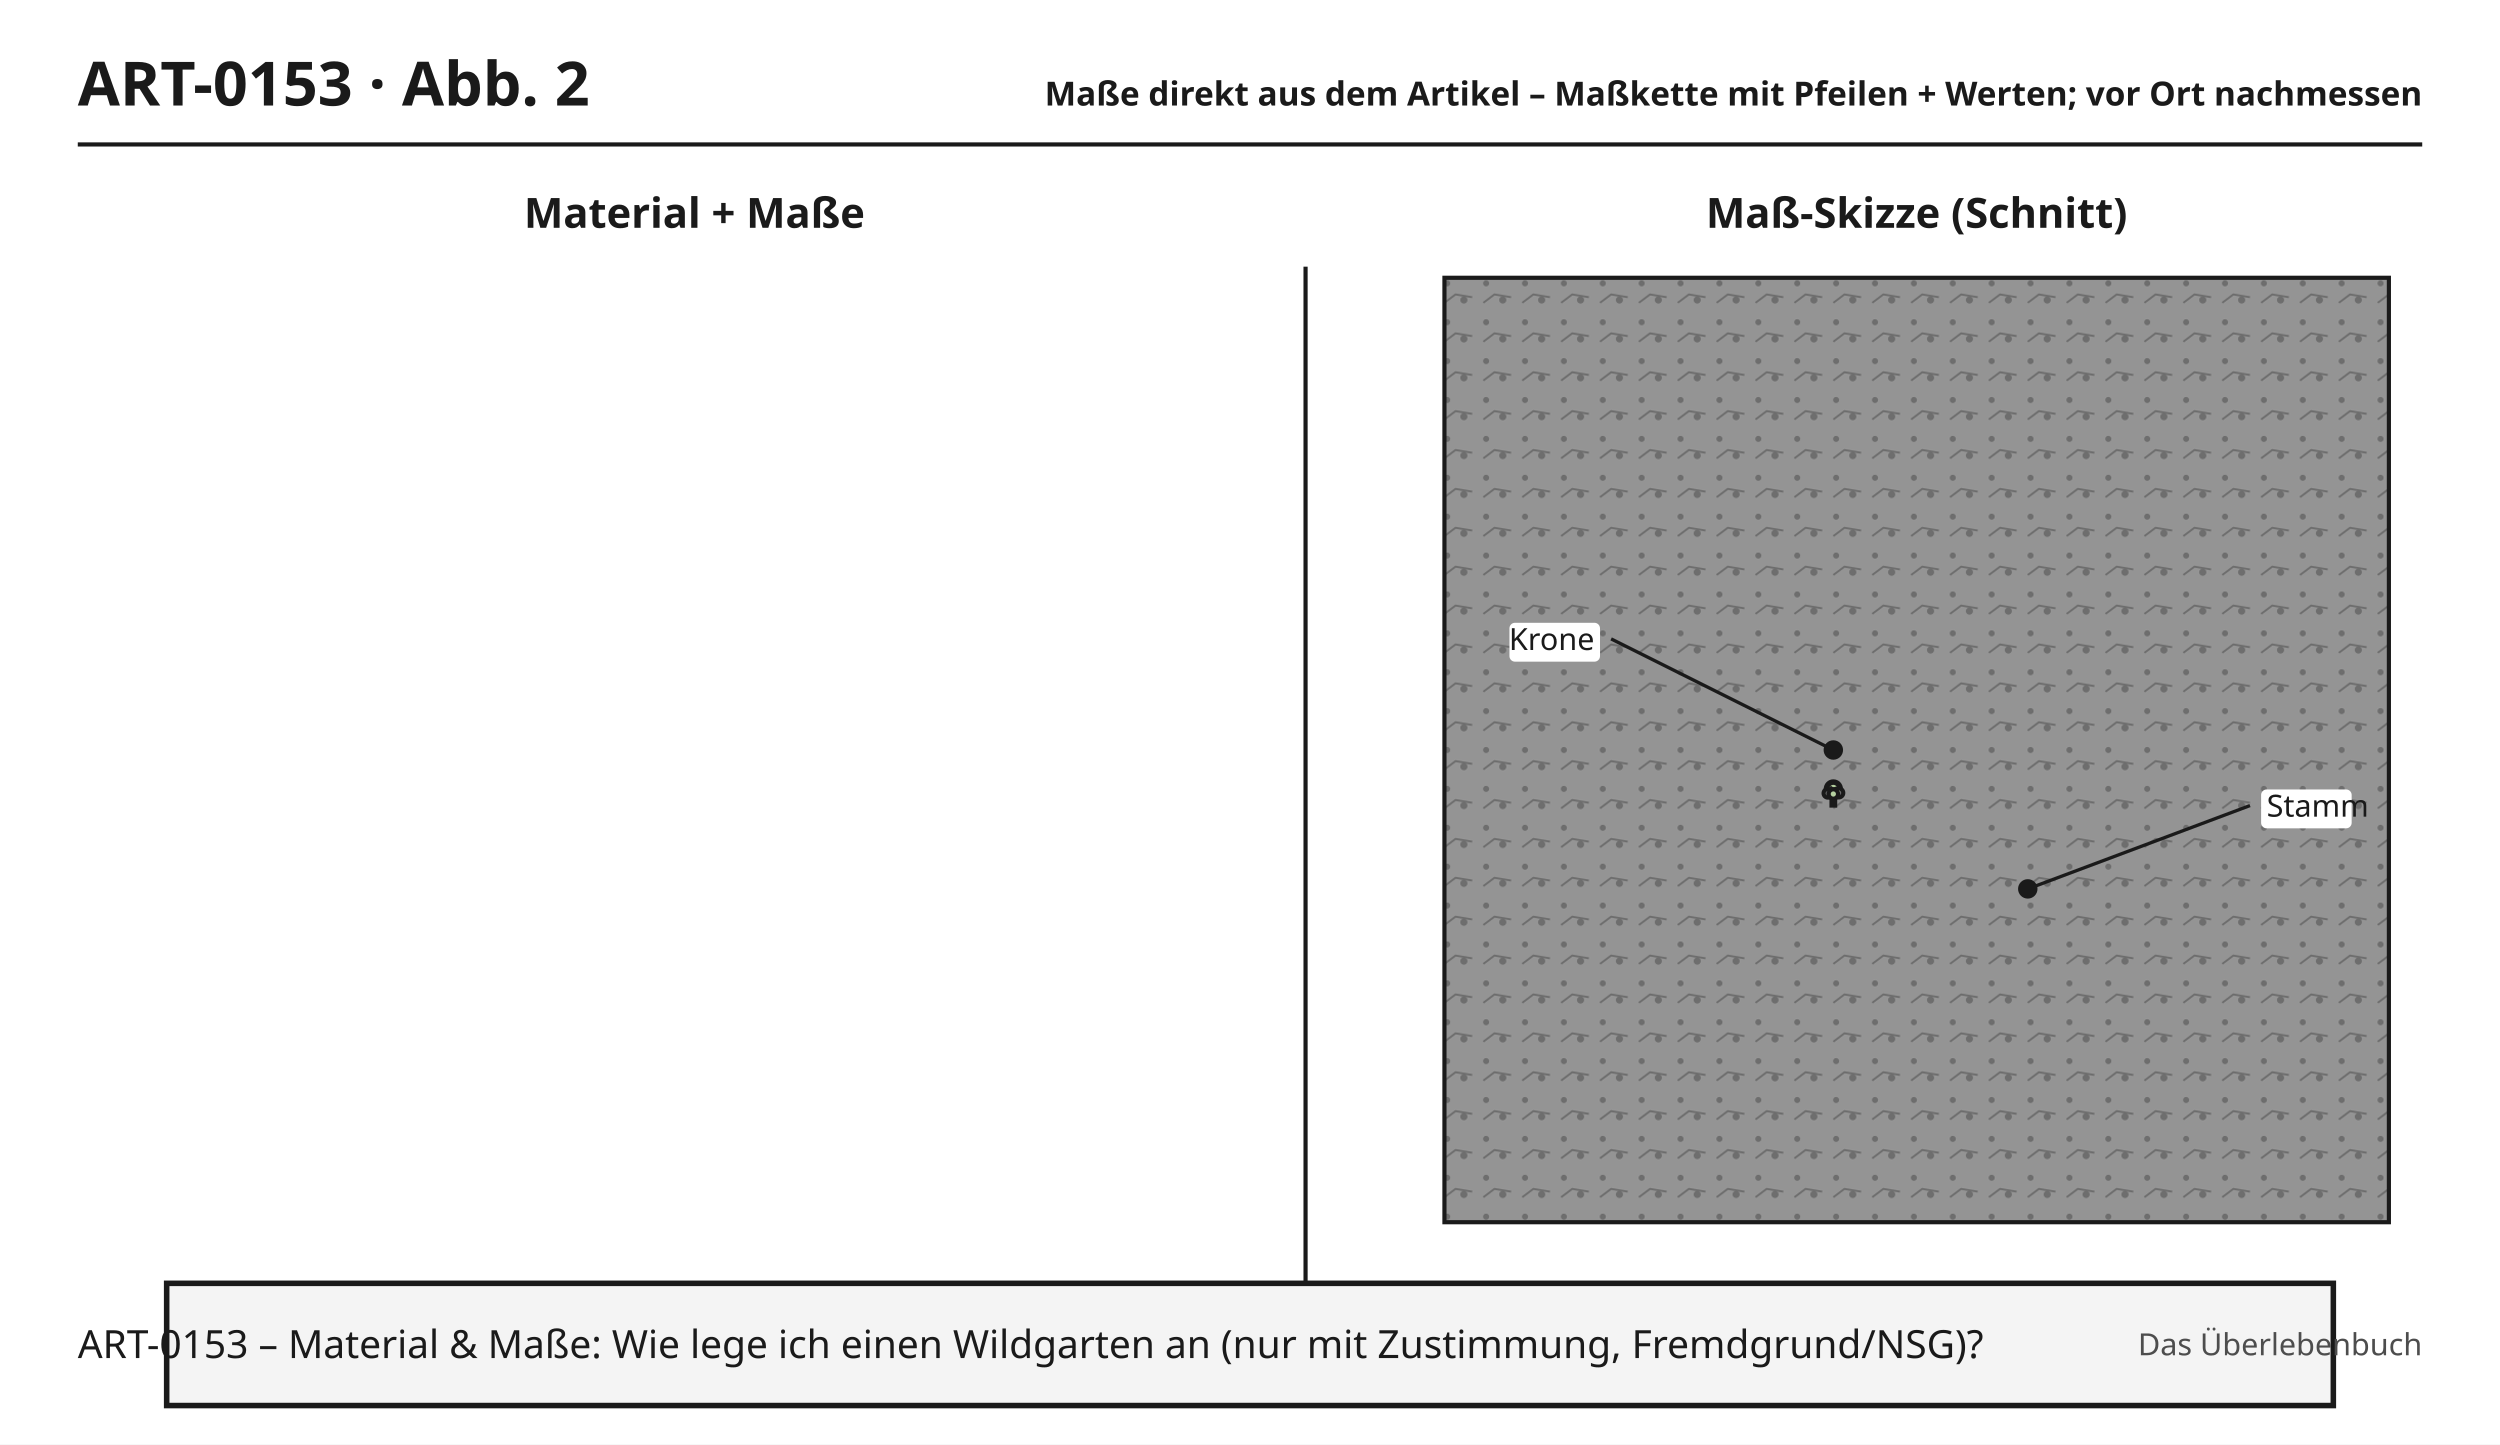
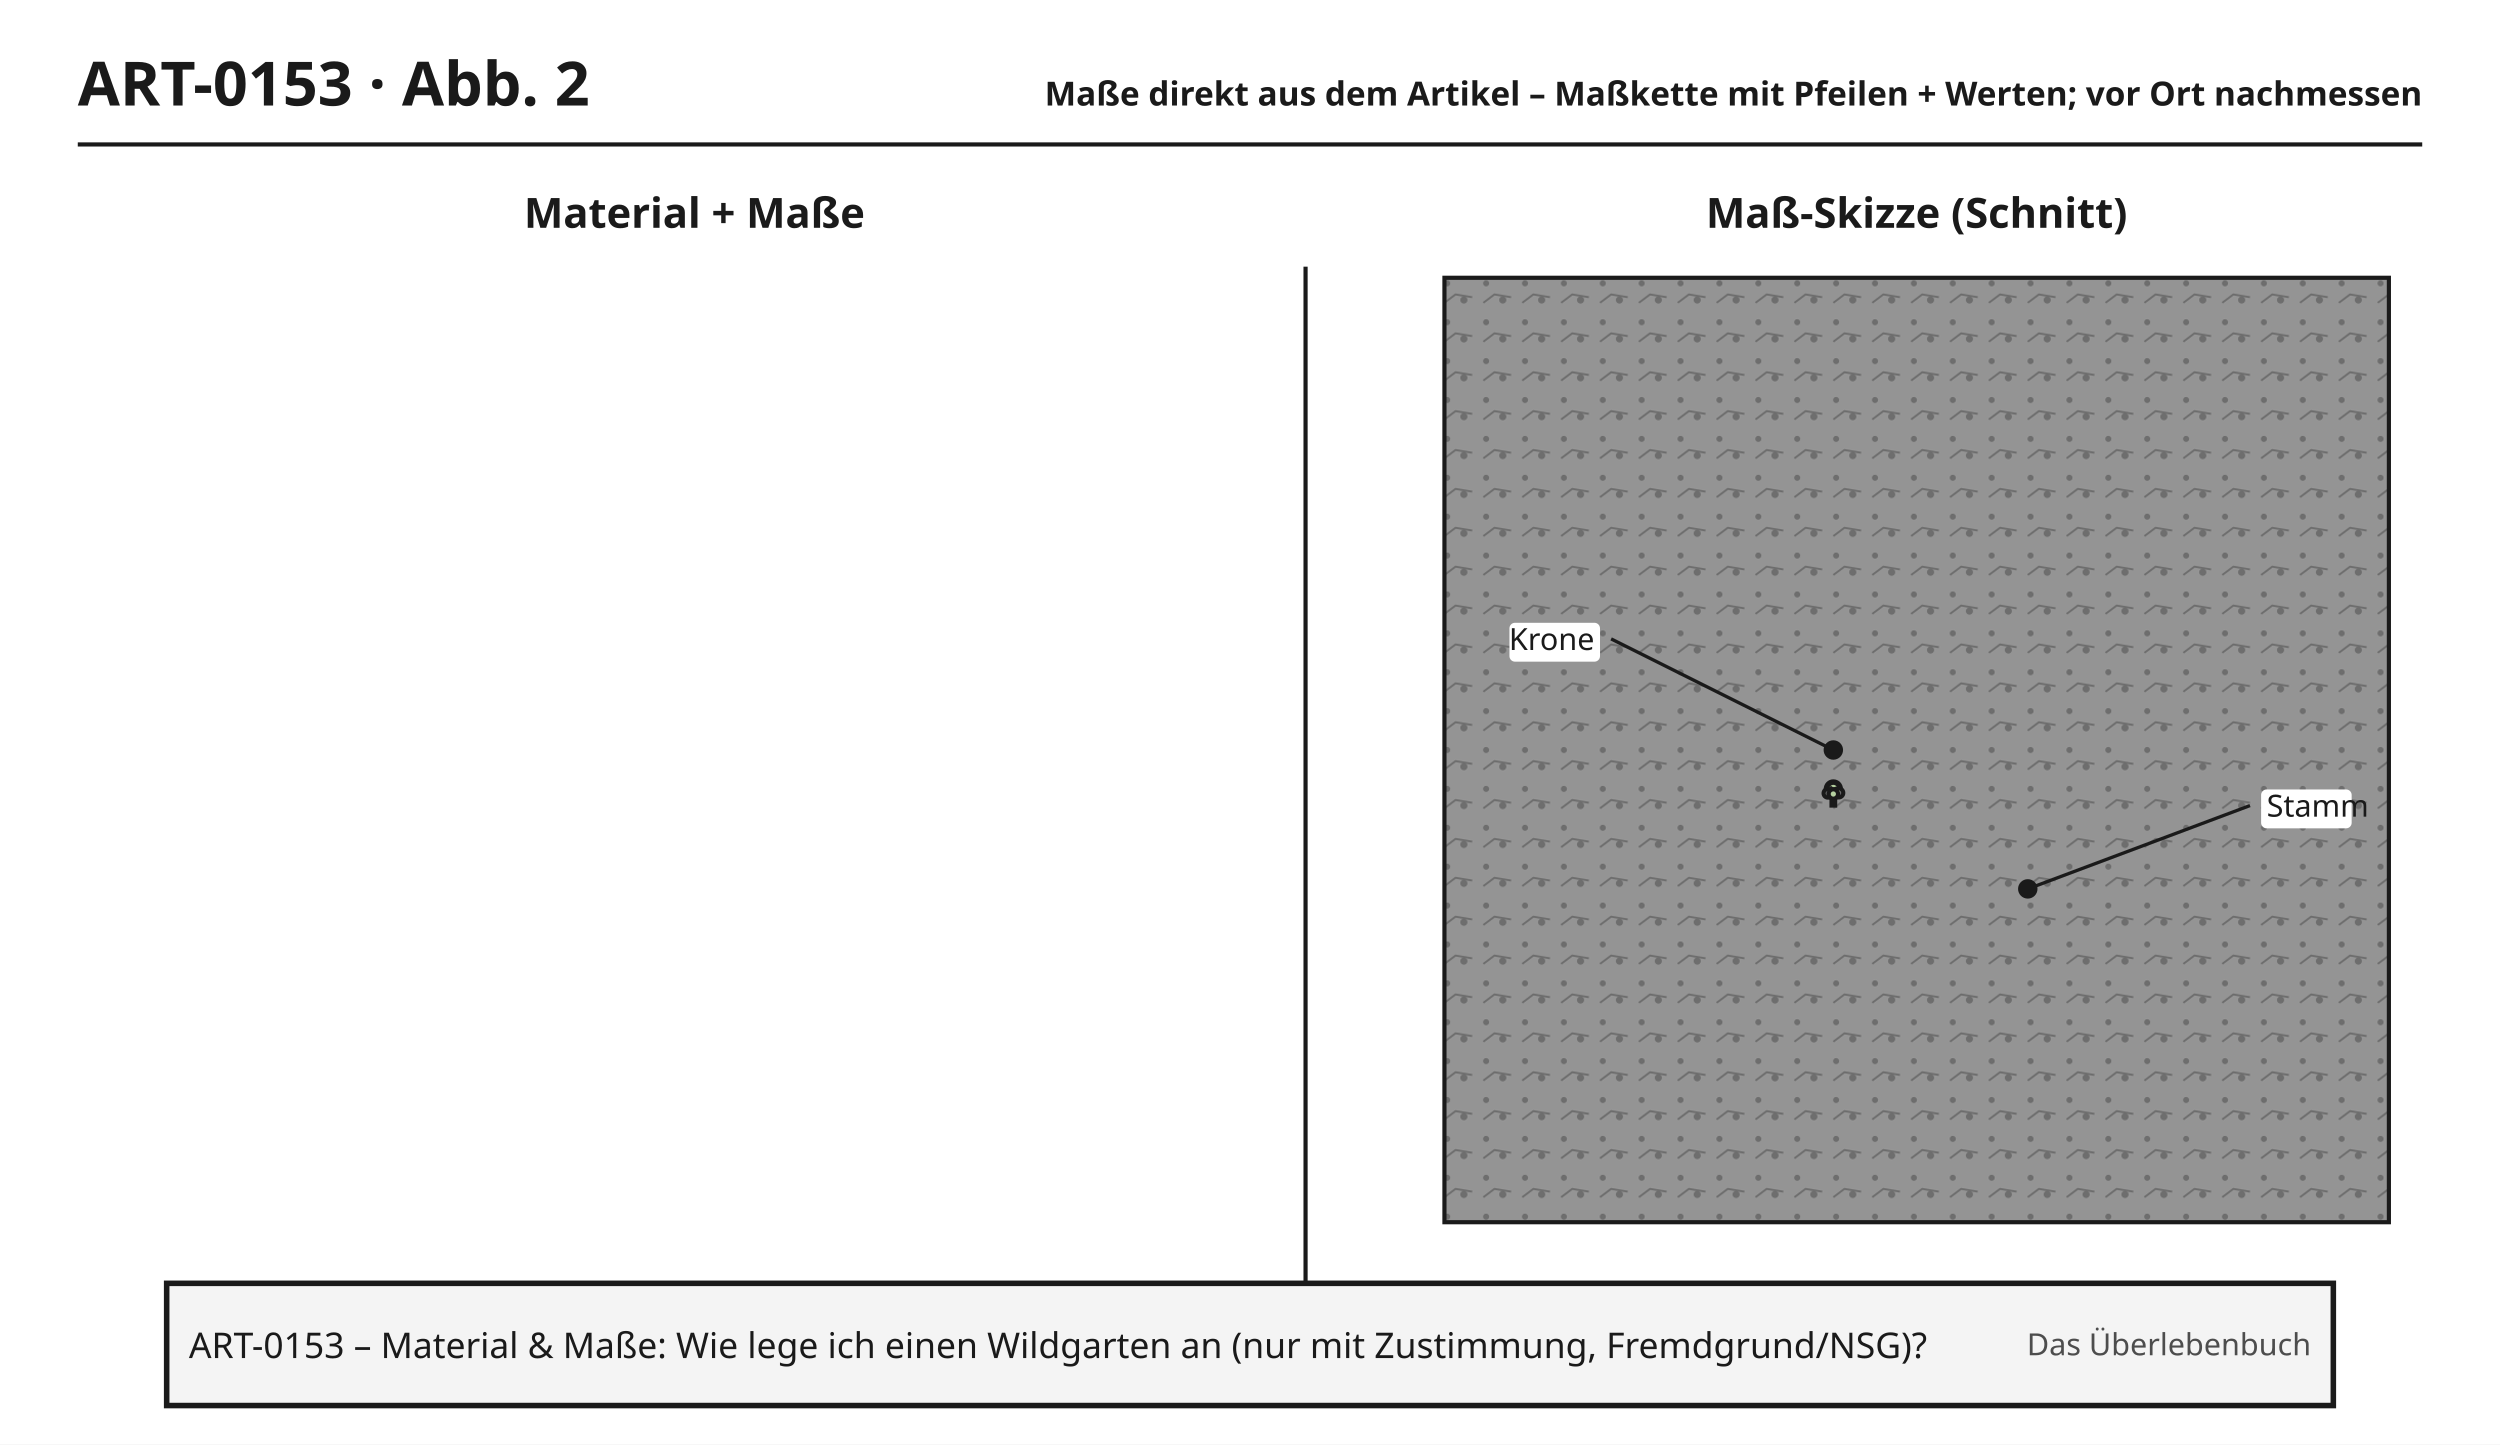
<svg xmlns="http://www.w3.org/2000/svg" viewBox="0 0 900 520" role="img" aria-label="ART-0153 · Abb. 2 – ART-0153 – Material &amp; Maße: Wie lege ich einen Wildgarten an (nur mit Zustimmung, Fremdgrund/NSG)?">
  <defs>
    <marker id="ah" markerWidth="10" markerHeight="8" refX="9" refY="4" orient="auto">
      <path d="M0 0 L10 4 L0 8 z" fill="#1a1a1a" />
    </marker>
    <marker id="ahs" markerWidth="10" markerHeight="8" refX="1" refY="4" orient="auto">
      <path d="M10 0 L0 4 L10 8 z" fill="#1a1a1a" />
    </marker>
    <pattern id="hatch" width="8" height="8" patternTransform="rotate(45)" patternUnits="userSpaceOnUse">
      <line x1="0" y1="0" x2="0" y2="8" stroke="#6e6e6e" stroke-width="1.6" />
    </pattern>
    <pattern id="cross" width="8" height="8" patternUnits="userSpaceOnUse">
      <path d="M0 0 L8 8 M8 0 L0 8" stroke="#8a8a8a" stroke-width="1" />
    </pattern>
    <pattern id="dots" width="7" height="7" patternUnits="userSpaceOnUse">
      <circle cx="2" cy="2" r="1.4" fill="#6e6e6e" />
    </pattern>
    <pattern id="wtr" width="24" height="12" patternUnits="userSpaceOnUse">
      <rect width="24" height="12" fill="#6b97bd" />
      <path d="M0 8 q 6 -5 12 0 t 12 0" fill="none" stroke="#3f6f96" stroke-width="1.4" />
    </pattern>
    <pattern id="wood" width="26" height="10" patternUnits="userSpaceOnUse">
      <rect width="26" height="10" fill="#c19a6b" />
      <path d="M0 3 q 6 -2 13 0 t 13 0 M0 7 q 7 2 13 0 t 13 0" fill="none" stroke="#7a5a3a" stroke-width="0.9" />
    </pattern>
    <pattern id="grass" width="12" height="12" patternUnits="userSpaceOnUse">
      <rect width="12" height="12" fill="#b5d1a0" />
      <path d="M2 12 L4 4 M6 12 L7 2 M10 12 L9 6" stroke="#6e6e6e" stroke-width="0.9" />
    </pattern>
    <pattern id="fabric" width="6" height="6" patternUnits="userSpaceOnUse">
      <rect width="6" height="6" fill="#e2e2e2" />
      <path d="M0 0 L6 6 M6 0 L0 6" stroke="#8a8a8a" stroke-width="0.7" />
    </pattern>
    <pattern id="metal" width="20" height="6" patternUnits="userSpaceOnUse">
      <rect width="20" height="6" fill="#b8bec6" />
      <path d="M0 1.5 h20 M0 4.5 h20" stroke="#6e747e" stroke-width="0.7" />
    </pattern>
    <pattern id="stone" width="14" height="14" patternUnits="userSpaceOnUse">
      <rect width="14" height="14" fill="#949494" />
      <circle cx="3" cy="4" r="1.1" fill="#6e6e6e" />
      <circle cx="9" cy="10" r="1.3" fill="#6e6e6e" />
      <path d="M2 11 L6 8 L12 9" stroke="#6e6e6e" stroke-width="0.7" fill="none" />
    </pattern>
  </defs>
  <rect x="0" y="0" width="900" height="520" fill="#ffffff" />
  <line x1="28" y1="52" x2="872" y2="52" stroke="#1a1a1a" stroke-width="1.5" />
  <line x1="470" y1="96" x2="470" y2="470" stroke="#1a1a1a" stroke-width="1.5" />
  <rect x="520" y="100" width="340" height="340" fill="url(#stone)" stroke="#1a1a1a" stroke-width="1.5" />
  <rect x="659.35" y="286.88" width="1.3" height="3.12" fill="url(#wood)" stroke="#1a1a1a" stroke-width="1.5" />
  <line x1="660" y1="286.88" x2="657.92" y2="285.32" stroke="#1a1a1a" stroke-width="2.5" />
  <line x1="660" y1="286.88" x2="662.21" y2="285.06" stroke="#1a1a1a" stroke-width="2.5" />
  <line x1="660" y1="286.88" x2="660.26" y2="284.54" stroke="#1a1a1a" stroke-width="2.5" />
  <circle cx="660" cy="284.02" r="2.47" fill="url(#grass)" stroke="#1a1a1a" stroke-width="2" />
  <circle cx="658.05" cy="285.58" r="1.56" fill="url(#grass)" stroke="#1a1a1a" stroke-width="1.5" />
  <circle cx="661.95" cy="285.45" r="1.625" fill="url(#grass)" stroke="#1a1a1a" stroke-width="1.5" />
  <circle cx="660" cy="285.84" r="1.69" fill="url(#grass)" stroke="#1a1a1a" stroke-width="1.5" />
  <line x1="658.83" y1="283.24" x2="660" y2="284.02" stroke="#1a1a1a" stroke-width="0.9" />
  <line x1="660" y1="284.02" x2="661.3" y2="283.5" stroke="#1a1a1a" stroke-width="0.9" />
  <circle cx="660" cy="270" r="3.5" fill="#1a1a1a" stroke="none" />
  <line x1="660" y1="270" x2="580" y2="230" stroke="#1a1a1a" stroke-width="1.2" />
  <circle cx="730" cy="320" r="3.5" fill="#1a1a1a" stroke="none" />
  <line x1="730" y1="320" x2="810" y2="290" stroke="#1a1a1a" stroke-width="1.2" />
  <rect x="60" y="462" width="780" height="44" fill="#f4f4f4" stroke="#1a1a1a" stroke-width="2" />
  <text x="28" y="38" font-family="sans-serif" font-size="22" text-anchor="start" font-weight="bold" fill="#1a1a1a">ART-0153 · Abb. 2</text>
  <text x="250" y="82" font-family="sans-serif" font-size="15" text-anchor="middle" font-weight="bold" fill="#1a1a1a">Material + Maße</text>
  <text x="690" y="82" font-family="sans-serif" font-size="15" text-anchor="middle" font-weight="bold" fill="#1a1a1a">Maß-Skizze (Schnitt)</text>
  <rect x="543.4" y="224.2" width="32.6" height="14.0" fill="#ffffff" rx="2" data-halo="1" />
  <text x="574" y="234" font-family="sans-serif" font-size="11" text-anchor="end" font-weight="normal" fill="#1a1a1a">Krone</text>
  <rect x="814.0" y="284.2" width="32.6" height="14.0" fill="#ffffff" rx="2" data-halo="1" />
  <text x="816" y="294" font-family="sans-serif" font-size="11" text-anchor="start" font-weight="normal" fill="#1a1a1a">Stamm</text>
  <text x="872" y="38" font-family="sans-serif" font-size="12" text-anchor="end" font-weight="bold" fill="#1a1a1a">Maße direkt aus dem Artikel – Maßkette mit Pfeilen + Werten; vor Ort nachmessen</text>
-   <text x="28" y="488.9" font-family="sans-serif" font-size="14" text-anchor="start" font-weight="normal" fill="#1a1a1a">ART-0153 – Material &amp; Maße: Wie lege ich einen Wildgarten an (nur mit Zustimmung, Fremdgrund/NSG)?</text>
-   <text x="872" y="487.9" font-family="sans-serif" font-size="11" text-anchor="end" font-weight="normal" fill="#4d4d4d">Das Überlebenbuch</text>
+   <text x="68.0" y="488.9" font-family="sans-serif" font-size="12.77" text-anchor="start" font-weight="normal" fill="#1a1a1a">ART-0153 – Material &amp; Maße: Wie lege ich einen Wildgarten an (nur mit Zustimmung, Fremdgrund/NSG)?</text>
+   <text x="832.0" y="487.9" font-family="sans-serif" font-size="11" text-anchor="end" font-weight="normal" fill="#4d4d4d">Das Überlebenbuch</text>
</svg>
